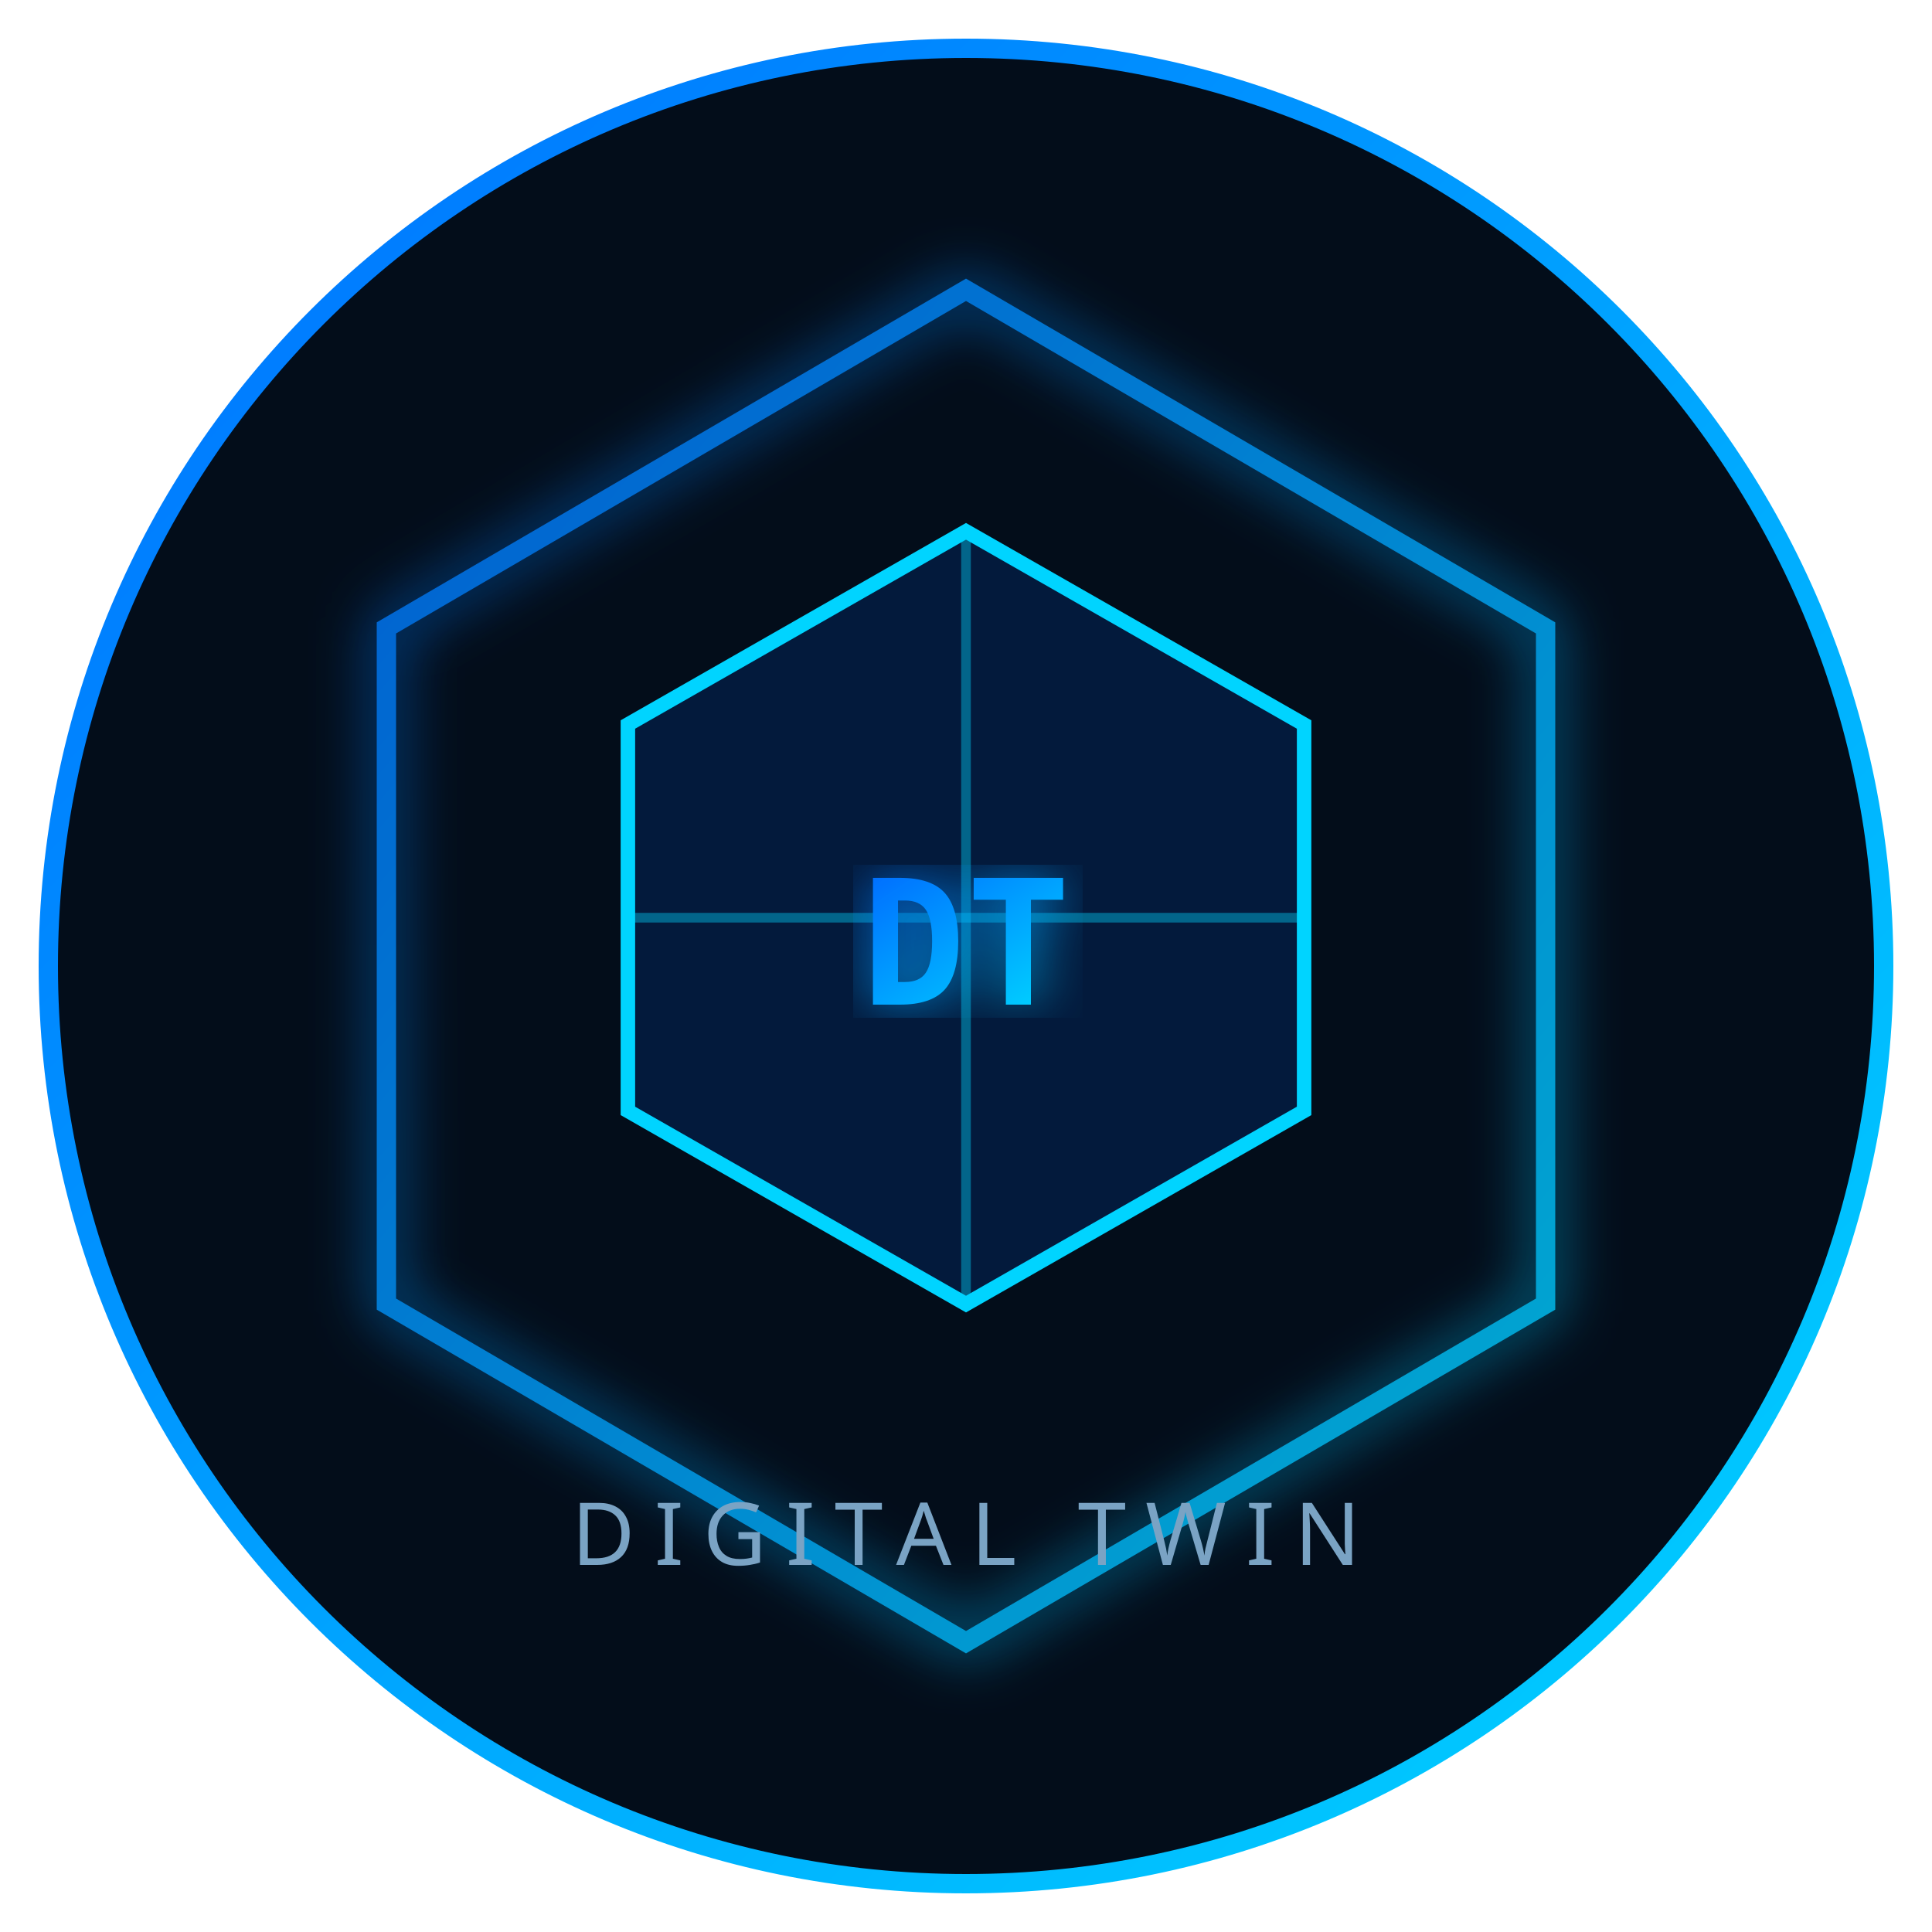
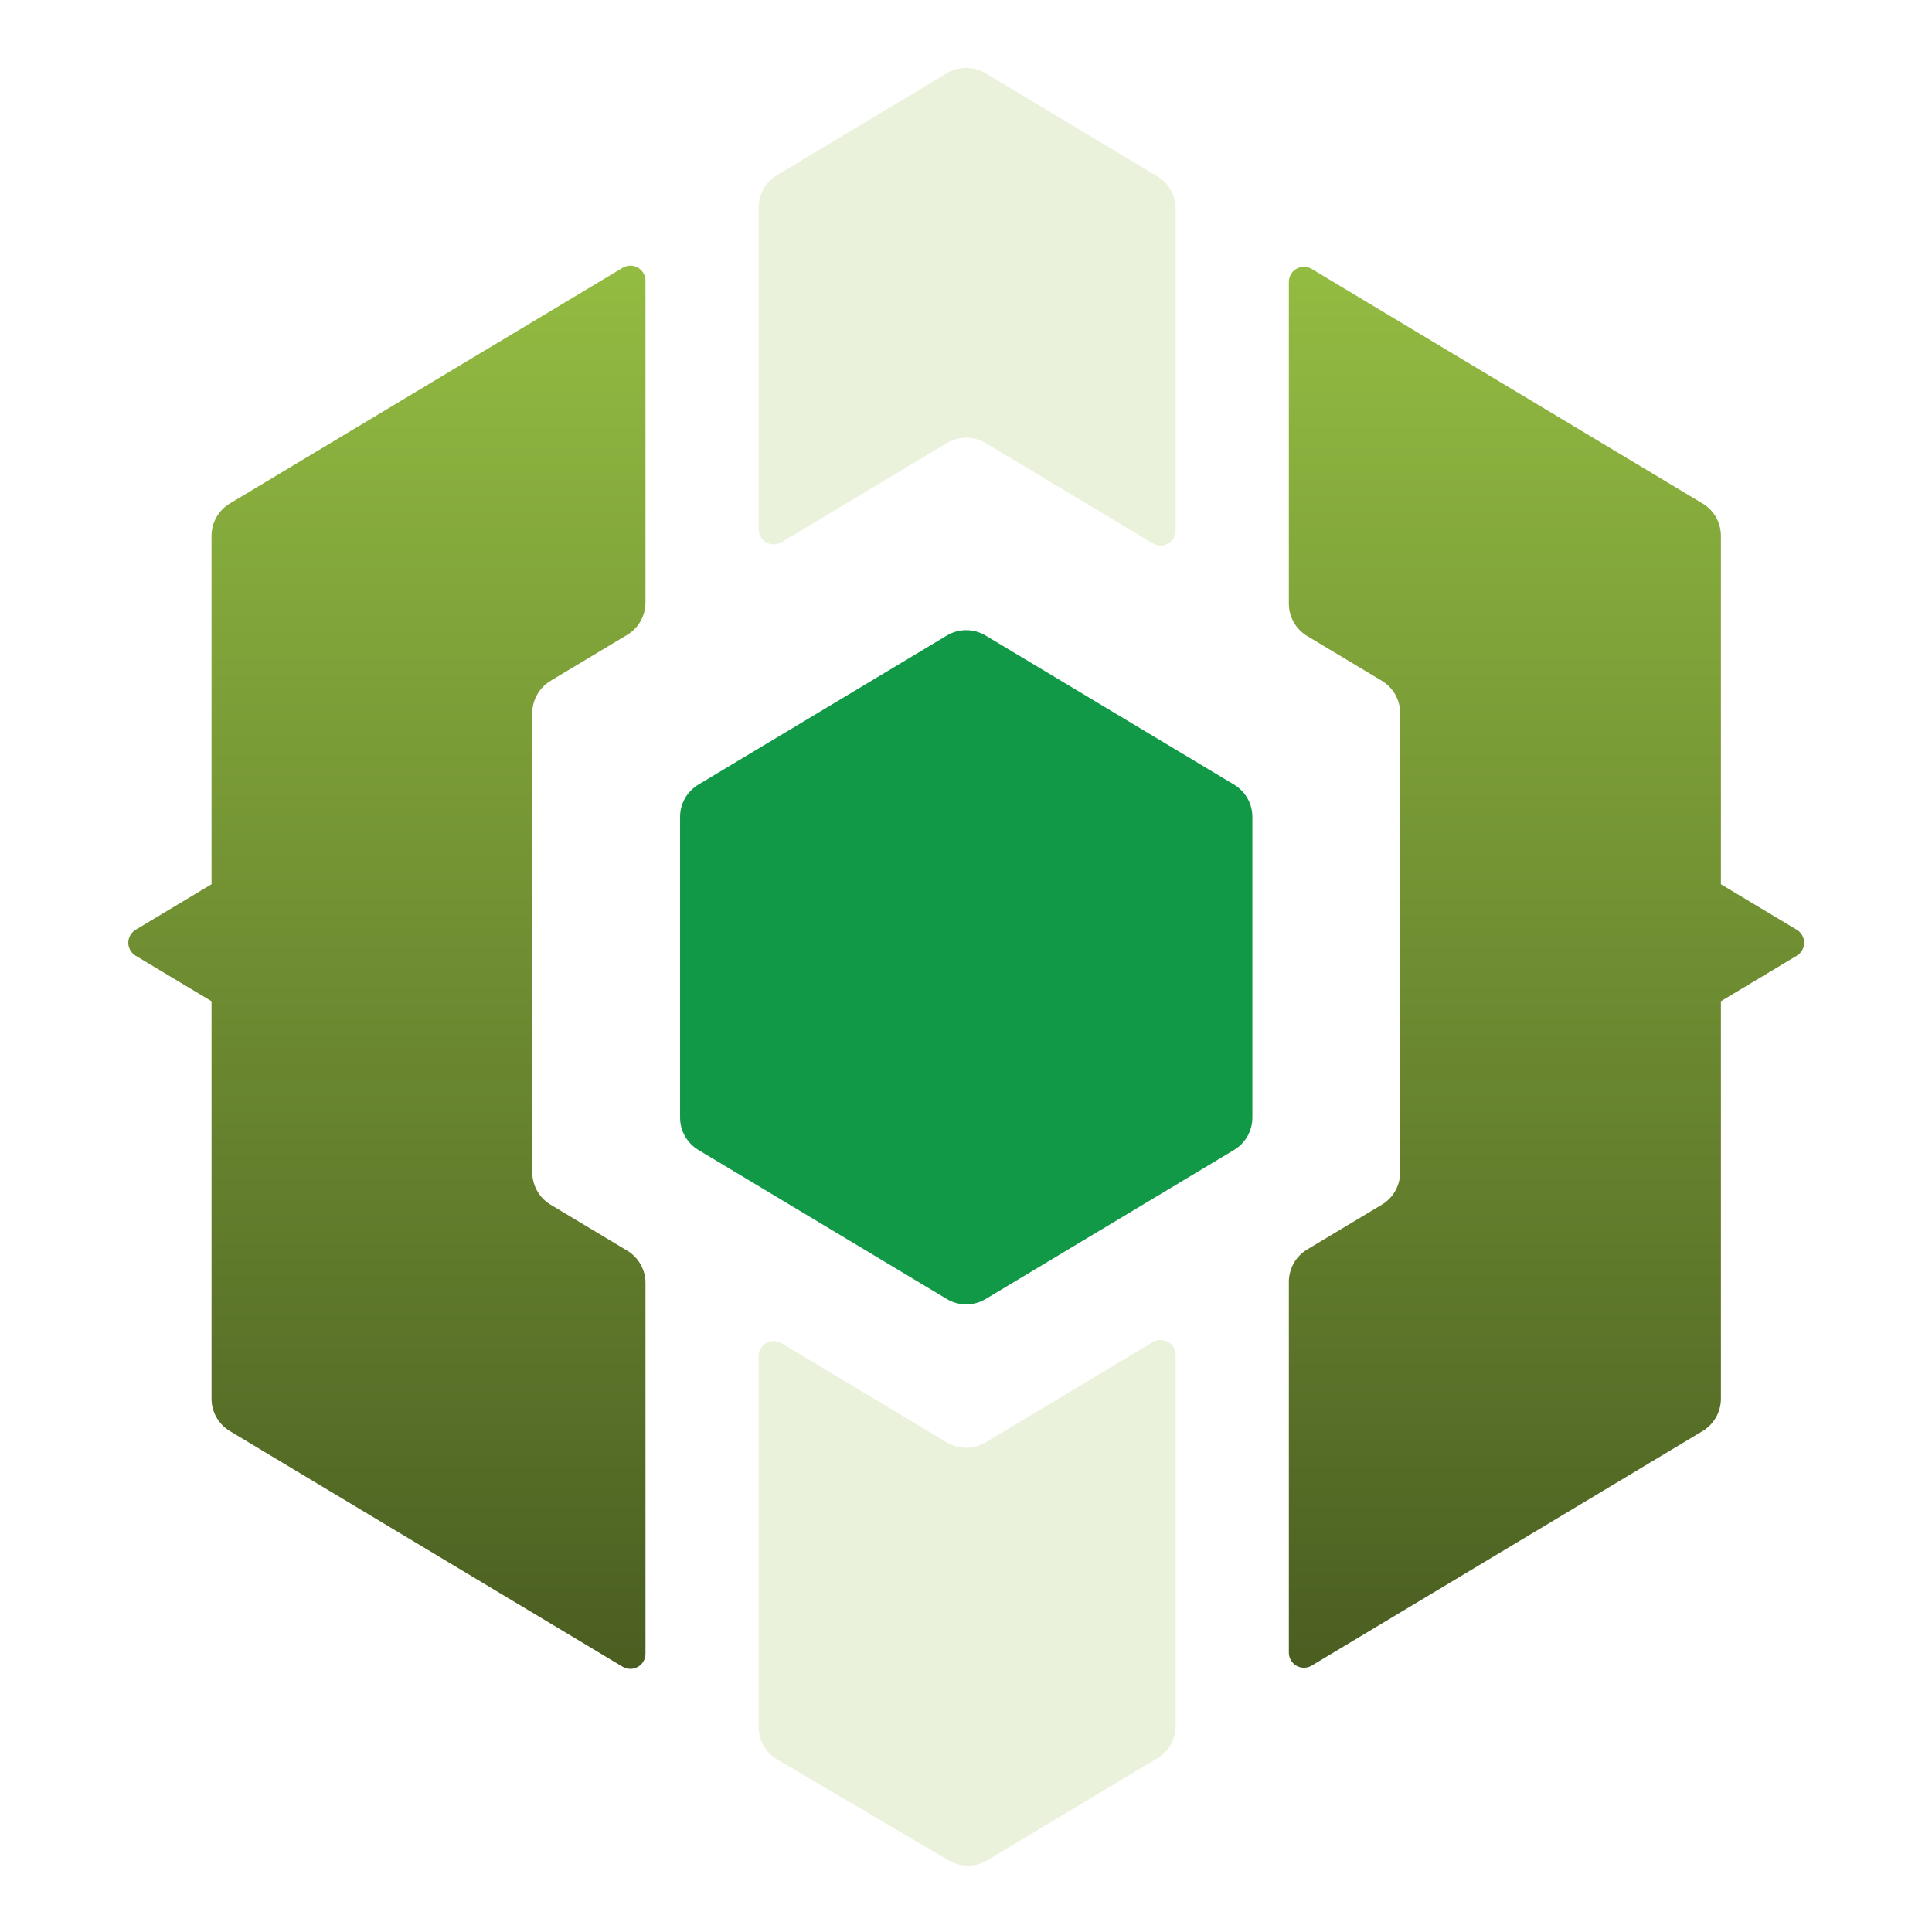
- <svg xmlns="http://www.w3.org/2000/svg" viewBox="0 0 200 200">
+ <svg xmlns="http://www.w3.org/2000/svg" id="AppIcon_SDK" width="128" height="128" viewBox="0 0 512 512">
  <defs>
-     <linearGradient id="grad1" x1="0%" y1="0%" x2="100%" y2="100%">
-       <stop offset="0%" style="stop-color:#0070ff;stop-opacity:1" />
-       <stop offset="100%" style="stop-color:#00d4ff;stop-opacity:1" />
+     <linearGradient id="linear-gradient" x1="0.5" x2="0.5" y2="1" gradientUnits="objectBoundingBox">
+       <stop offset="0" stop-color="#93bc42" />
+       <stop offset="1" stop-color="#4a5e21" />
    </linearGradient>
-     <filter id="glow">
-       <feGaussianBlur stdDeviation="3" result="coloredBlur" />
-       <feMerge>
-         <feMergeNode in="coloredBlur" />
-         <feMergeNode in="SourceGraphic" />
-       </feMerge>
-     </filter>
  </defs>
-   <circle cx="100" cy="100" r="95" fill="#030d1a" stroke="url(#grad1)" stroke-width="2" />
-   <polygon points="100,30 160,65 160,135 100,170 40,135 40,65" fill="none" stroke="url(#grad1)" stroke-width="2" opacity="0.8" filter="url(#glow)" />
-   <polygon points="100,55 135,75 135,115 100,135 65,115 65,75" fill="rgba(0,100,255,0.15)" stroke="#00d4ff" stroke-width="1.5" />
-   <line x1="100" y1="55" x2="100" y2="135" stroke="#00d4ff" stroke-width="1" opacity="0.4" />
-   <line x1="65" y1="95" x2="135" y2="95" stroke="#00d4ff" stroke-width="1" opacity="0.4" />
-   <text x="100" y="104" text-anchor="middle" font-family="monospace" font-weight="bold" font-size="18" fill="url(#grad1)" filter="url(#glow)">DT</text>
-   <text x="100" y="162" text-anchor="middle" font-family="sans-serif" font-size="9" fill="#7aa3c4" letter-spacing="2">DIGITAL TWIN</text>
+   <rect id="BG" width="512" height="512" fill="none" />
+   <path id="Path_46" data-name="Path 46" d="M2027.855,1296.087l-65.833,39.5a10,10,0,0,0-4.855,8.575v79.676a10,10,0,0,0,4.855,8.575l65.833,39.5a10,10,0,0,0,10.29,0l65.833-39.5a10,10,0,0,0,4.855-8.575v-79.676a10,10,0,0,0-4.855-8.575l-65.833-39.5A10,10,0,0,0,2027.855,1296.087Z" transform="translate(-1776.941 -1127.662)" fill="#129948" />
+   <path id="Path_47" data-name="Path 47" d="M2233,1362v-92.338a10,10,0,0,0-4.855-8.575l-103.587-62.152a4,4,0,0,0-6.058,3.43v85.273a10,10,0,0,0,4.855,8.575l19.79,11.874a10,10,0,0,1,4.855,8.575v121.676a10,10,0,0,1-4.855,8.575l-19.79,11.874a10,10,0,0,0-4.855,8.575v98.273a4,4,0,0,0,6.058,3.43l103.587-62.152a10,10,0,0,0,4.855-8.575V1393l20.117-12.07a4,4,0,0,0,0-6.86Z" transform="translate(-1776.941 -1127.662)" fill="url(#linear-gradient)" />
+   <path id="Path_48" data-name="Path 48" d="M1833,1269.662V1362l-20.117,12.07a4,4,0,0,0,0,6.86L1833,1393v105.338a10,10,0,0,0,4.855,8.575l104.087,62.452a4,4,0,0,0,6.058-3.43v-98.273a10,10,0,0,0-4.855-8.575l-20.29-12.174a10,10,0,0,1-4.855-8.575V1316.662a10,10,0,0,1,4.855-8.575l20.29-12.174a10,10,0,0,0,4.855-8.575v-85.273a4,4,0,0,0-6.058-3.43l-104.087,62.452A10,10,0,0,0,1833,1269.662Z" transform="translate(-1776.941 -1127.662)" fill="url(#linear-gradient)" />
+   <path id="Path_49" data-name="Path 49" d="M2027.855,1147.087l-45,27a10,10,0,0,0-4.855,8.575v85.273a4,4,0,0,0,6.058,3.43l43.8-26.278a10,10,0,0,1,10.29,0l44.3,26.578a4,4,0,0,0,6.058-3.43v-85.273a10,10,0,0,0-4.855-8.575l-45.5-27.3A10,10,0,0,0,2027.855,1147.087Z" transform="translate(-1776.941 -1127.662)" fill="#d6e5b7" opacity="0.5" />
+   <path id="Path_50" data-name="Path 50" d="M2027.855,1509.913l-43.8-26.278a4,4,0,0,0-6.058,3.43v98.273a10,10,0,0,0,4.855,8.575l45.524,26.775a10,10,0,0,0,10.215-.044l45.051-27.031a10,10,0,0,0,4.855-8.575v-98.273a4,4,0,0,0-6.058-3.43l-44.3,26.578A10,10,0,0,1,2027.855,1509.913Z" transform="translate(-1776.941 -1127.662)" fill="#d6e5b7" opacity="0.5" />
</svg>
